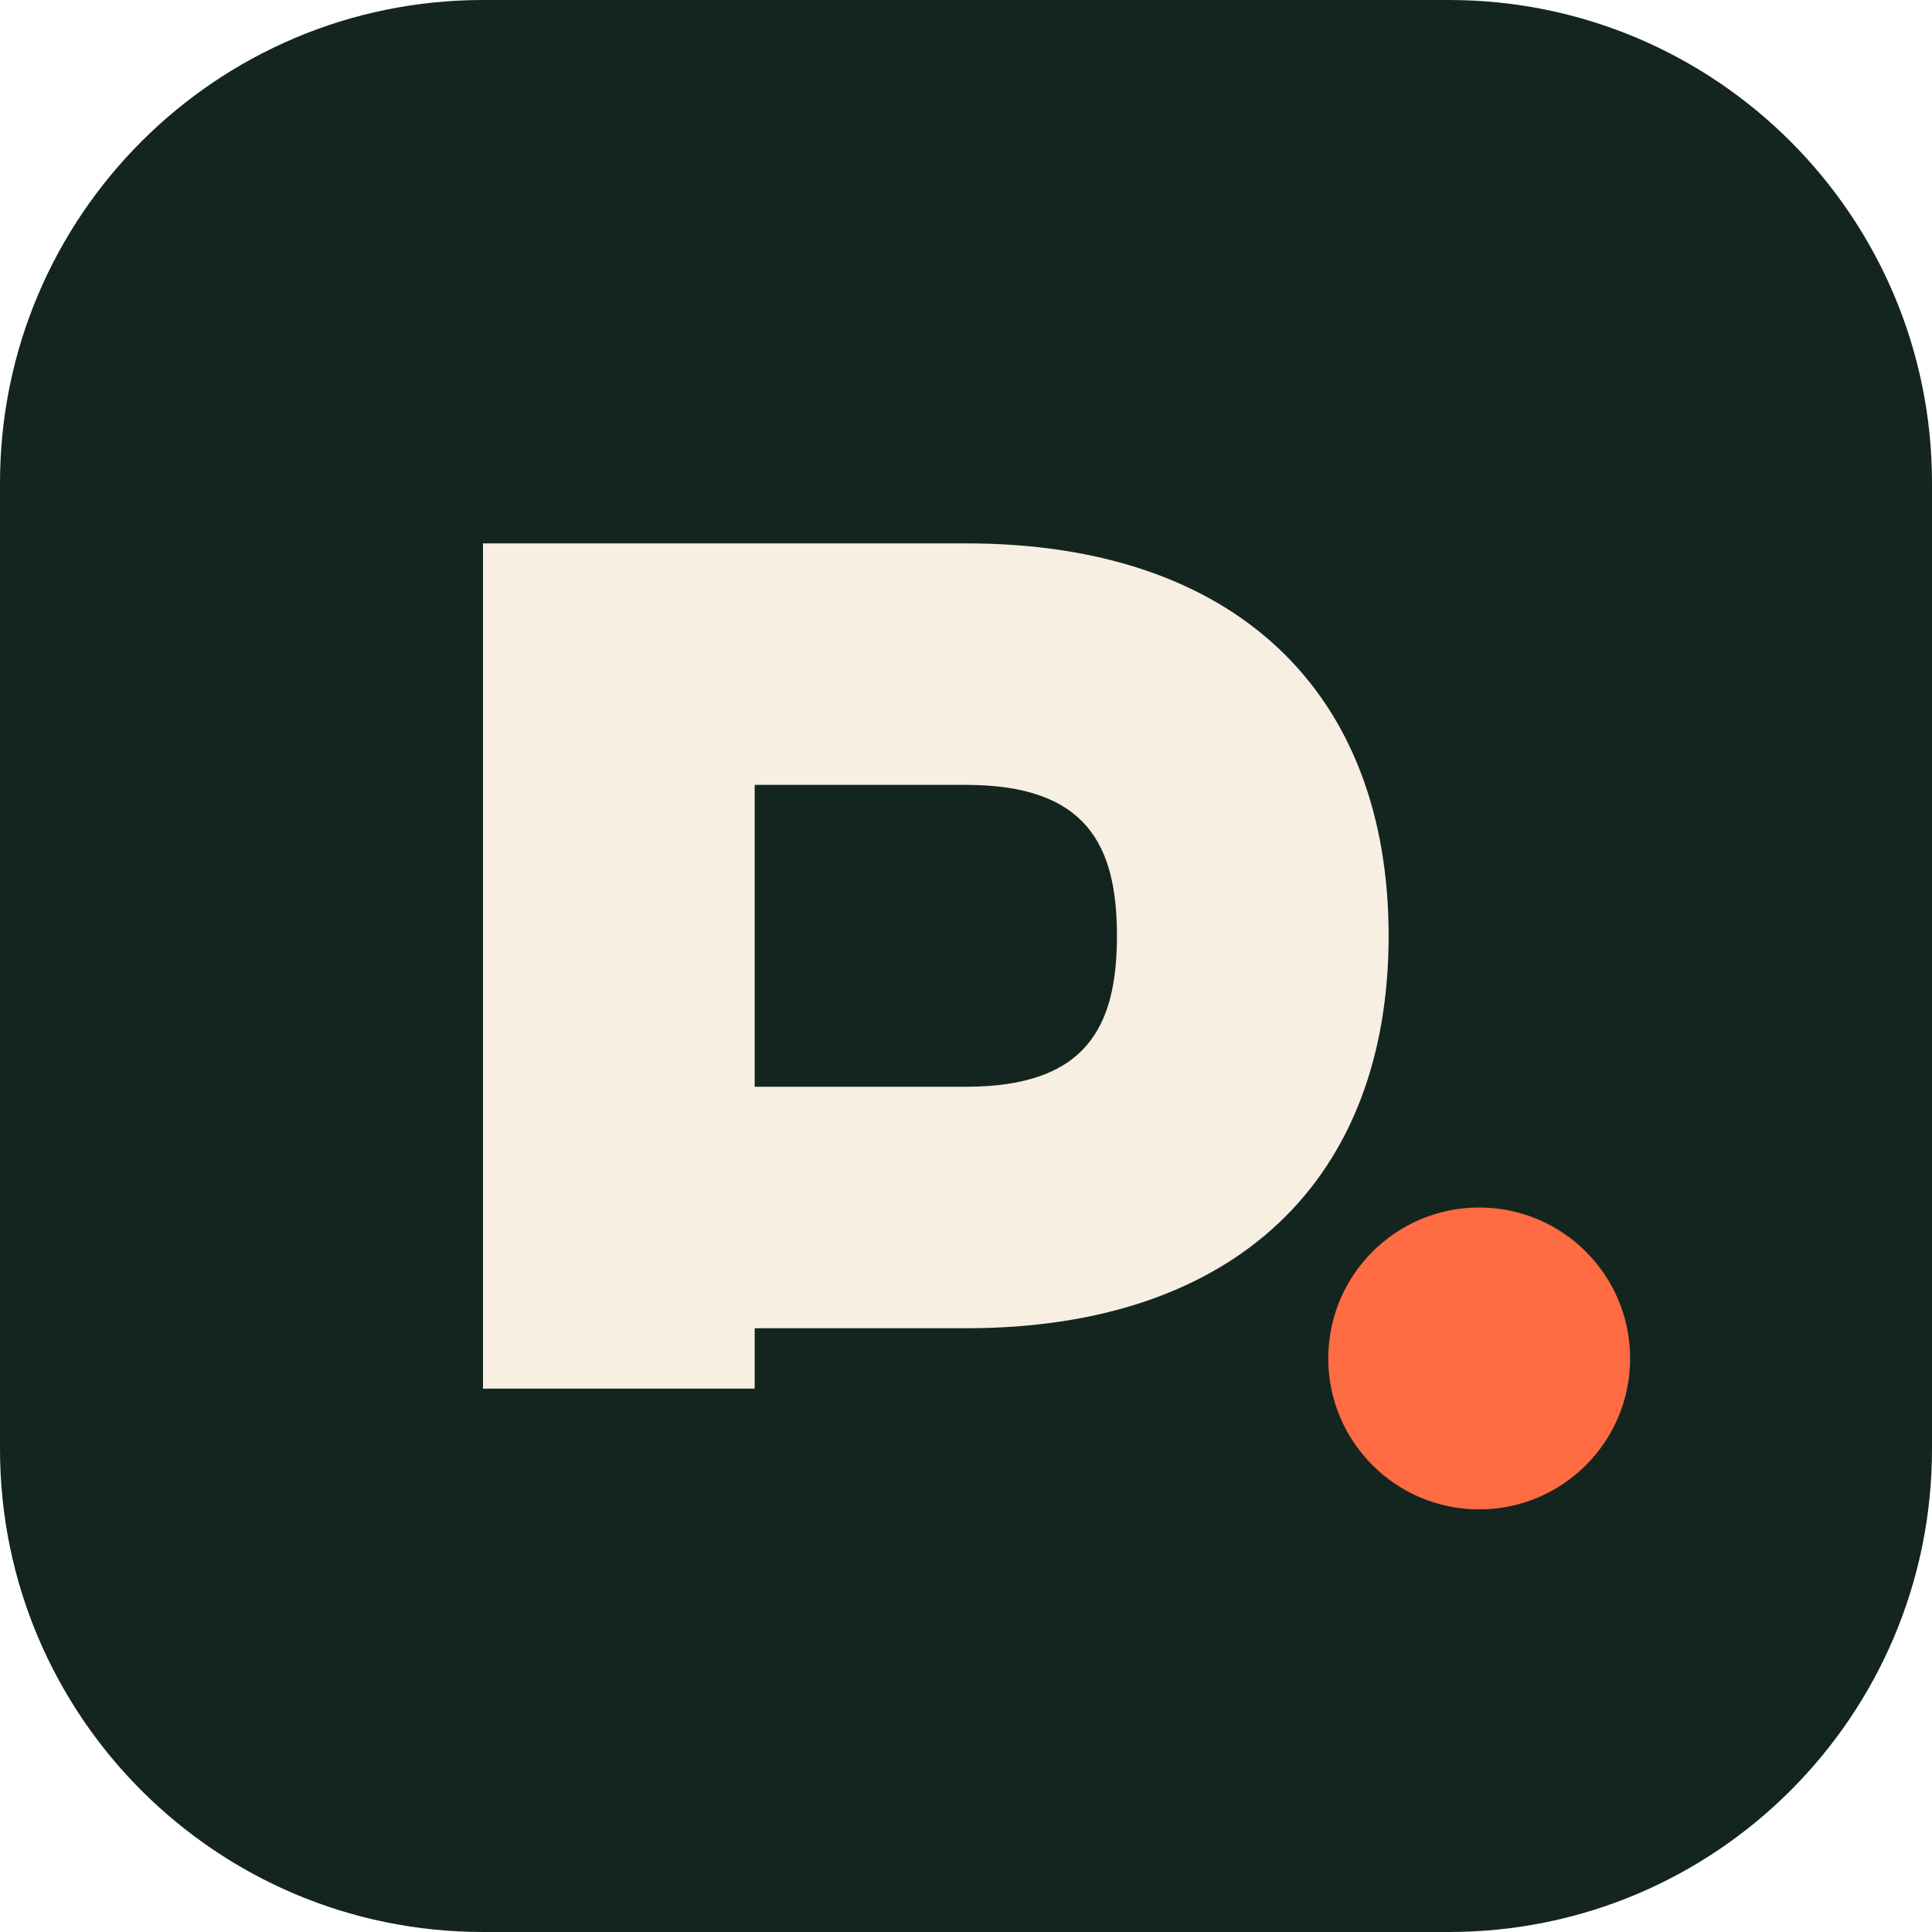
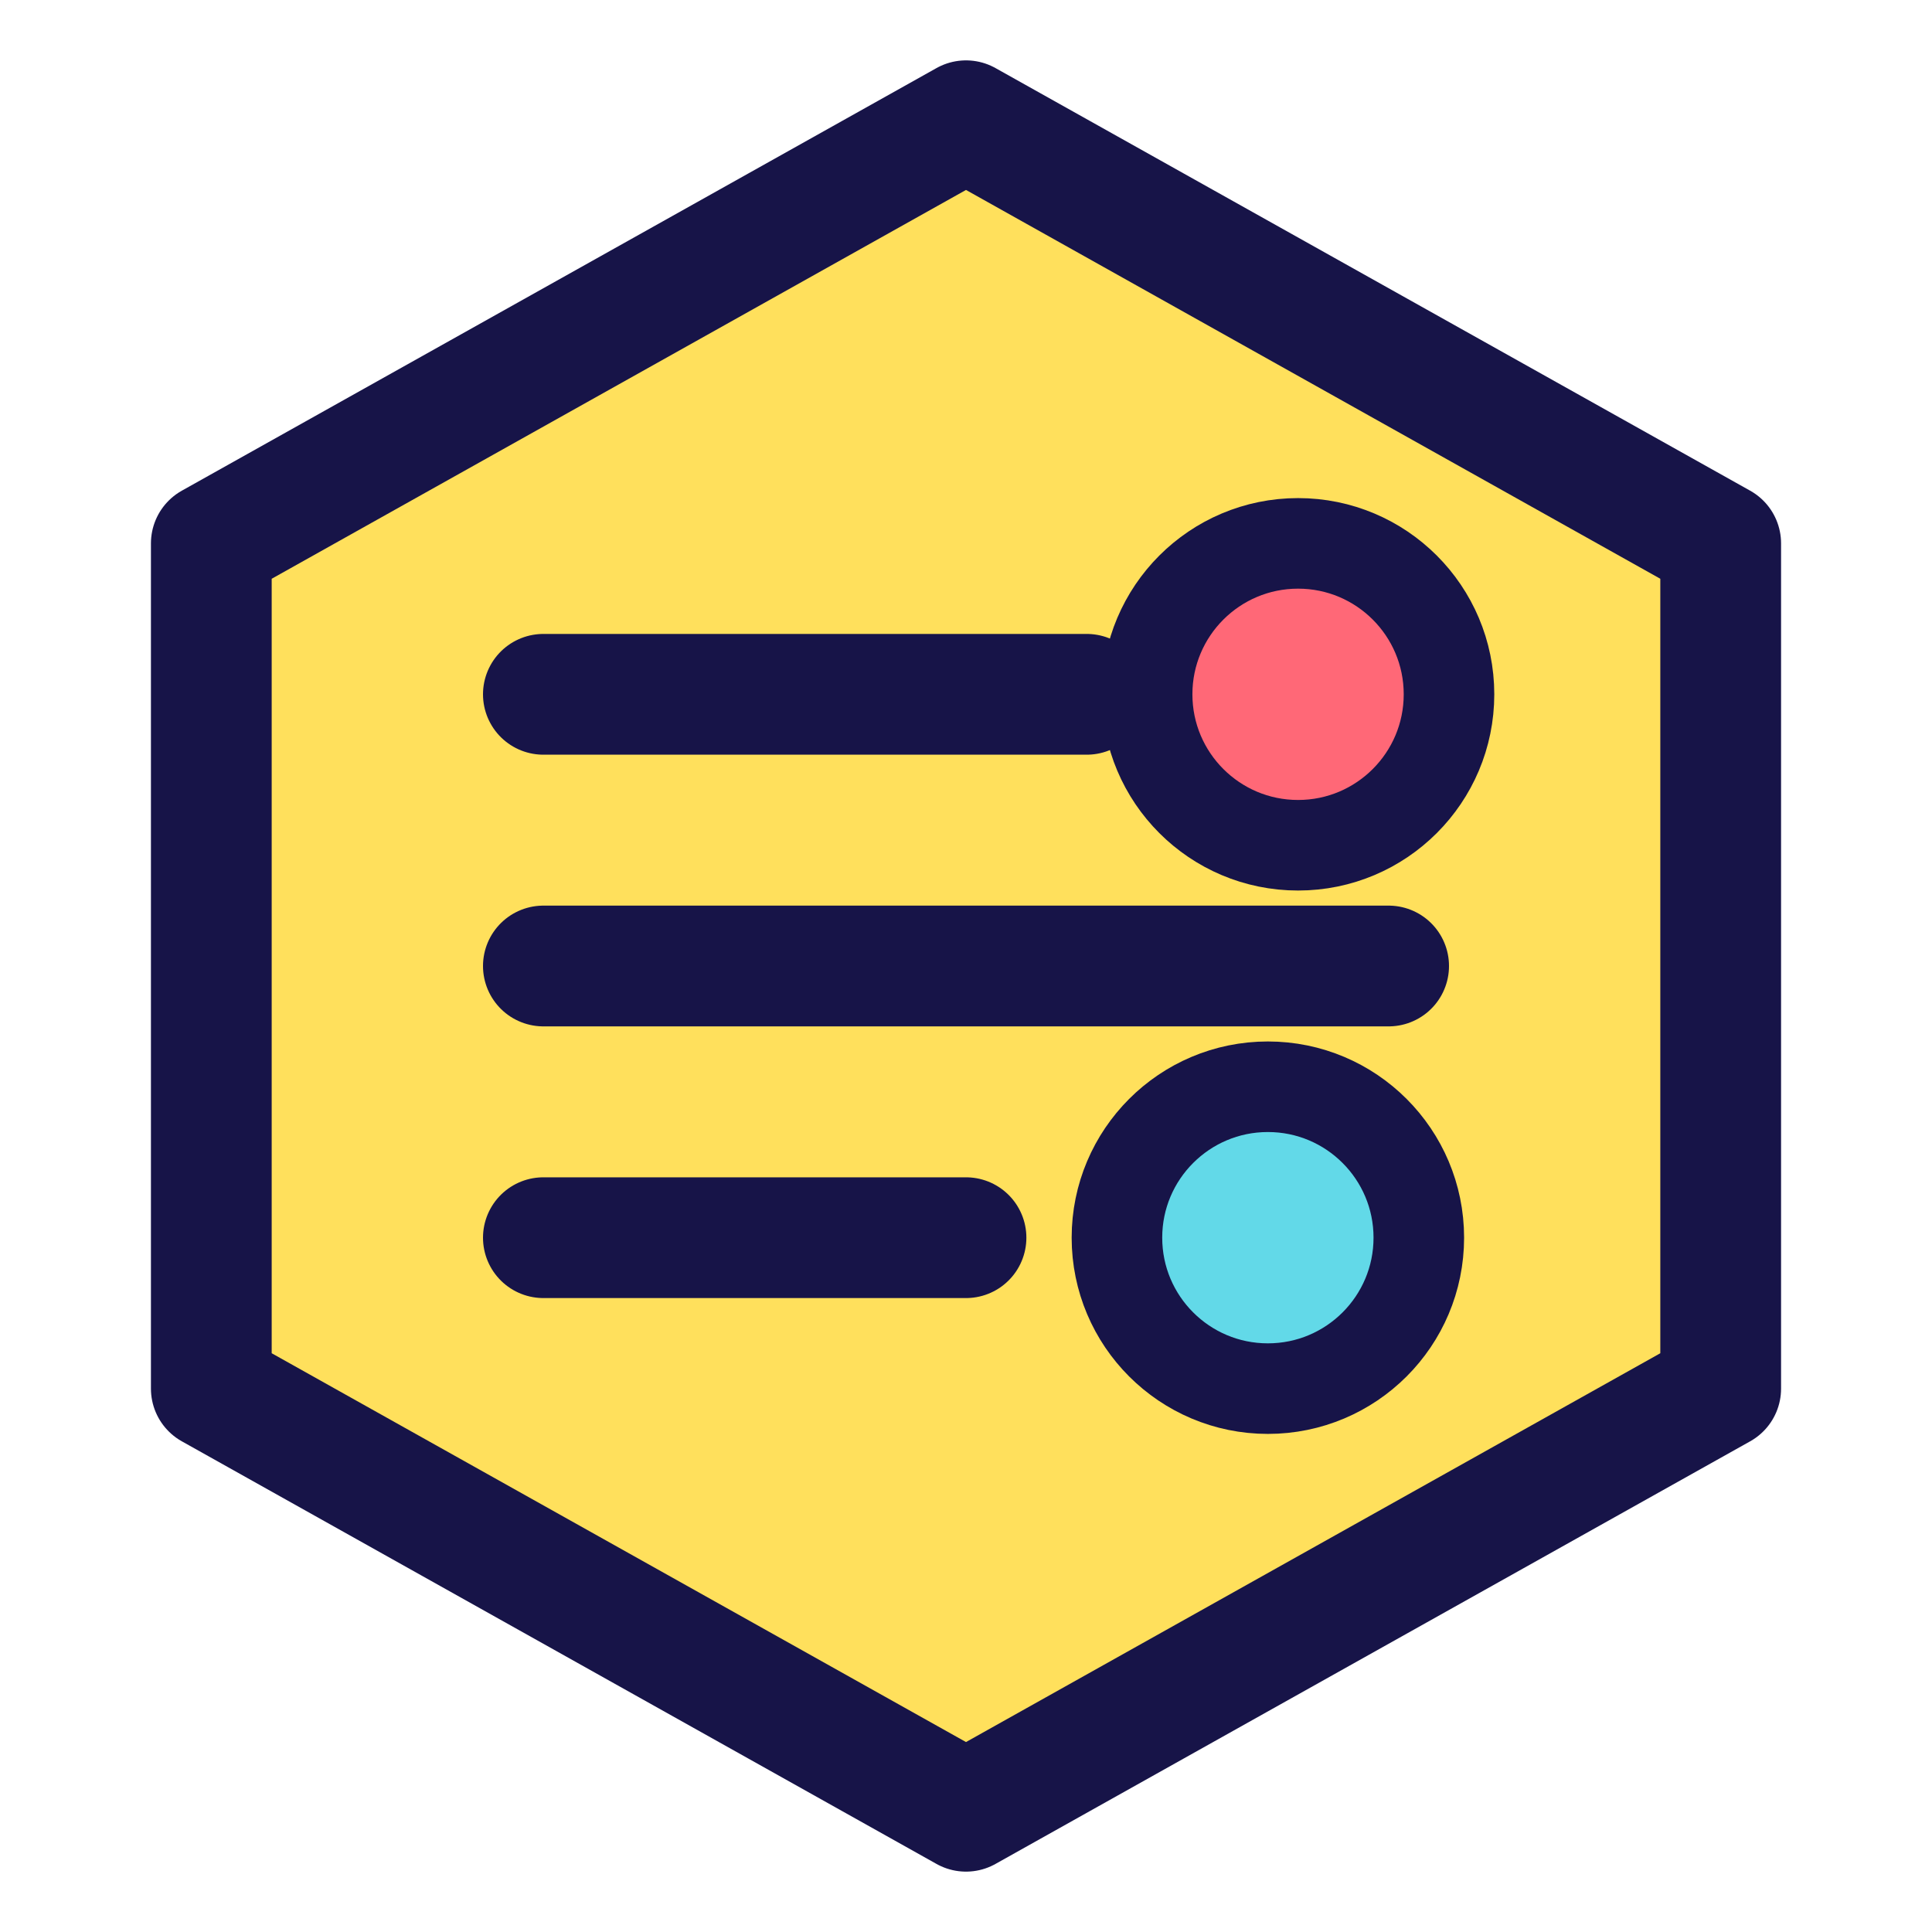
<svg xmlns="http://www.w3.org/2000/svg" viewBox="0 0 64 64">
-   <rect width="64" height="64" rx="16" fill="#14251f" />
-   <path d="M16 46V18h16c9 0 14 5 14 13s-5 13-14 13h-7v2H16Zm9-10h7c4 0 5-2 5-5s-1-5-5-5h-7v10Z" fill="#f7efe2" />
-   <circle cx="49" cy="45" r="5" fill="#ff6b42" />
+   <path d="M32 4 57 18v28L32 60 7 46V18Z" fill="#ffe05c" stroke="#171448" stroke-width="4" stroke-linejoin="round" />
+   <path d="M18 23h18M18 32h28M18 41h14" fill="none" stroke="#171448" stroke-width="4" stroke-linecap="round" />
+   <circle cx="43" cy="23" r="5" fill="#ff6877" stroke="#171448" stroke-width="3" />
+   <circle cx="42" cy="41" r="5" fill="#62d9e8" stroke="#171448" stroke-width="3" />
</svg>
